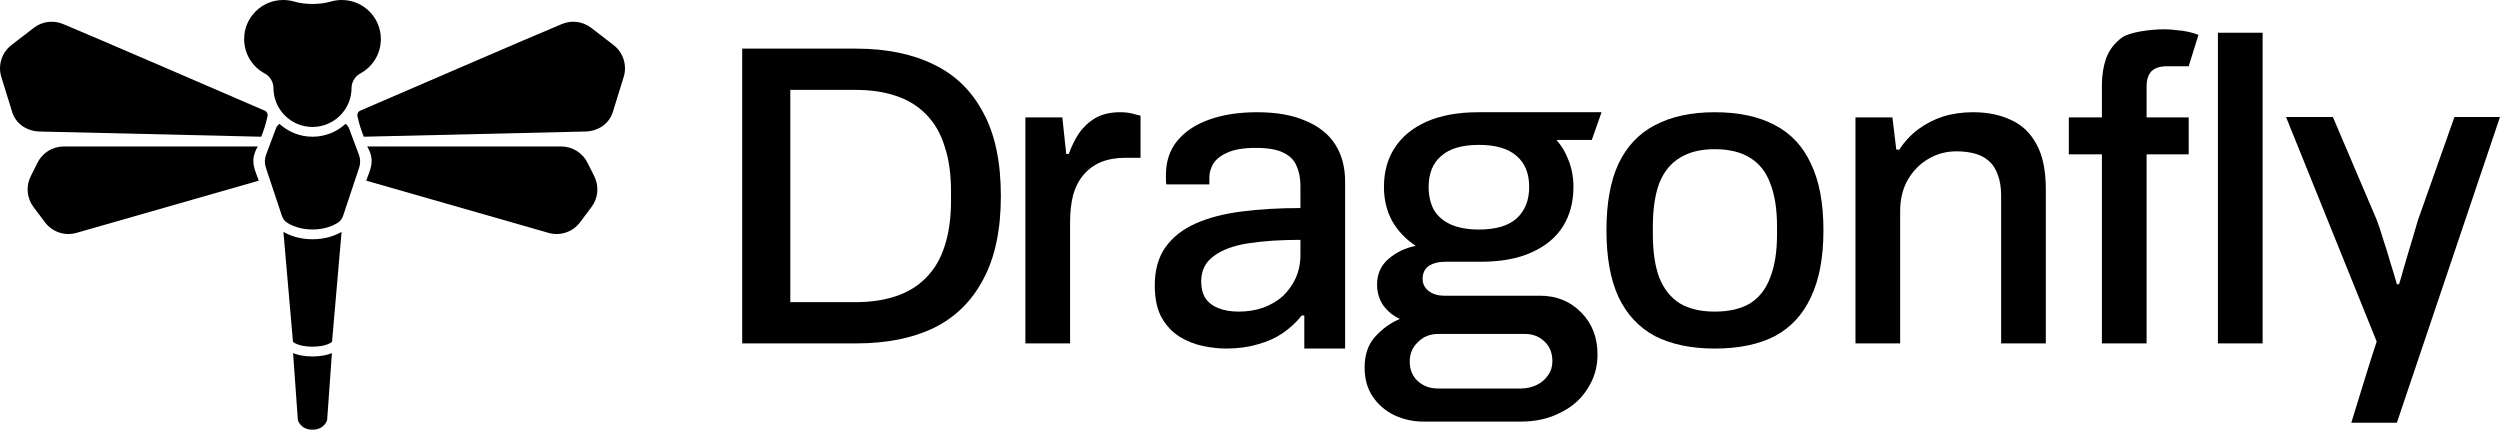
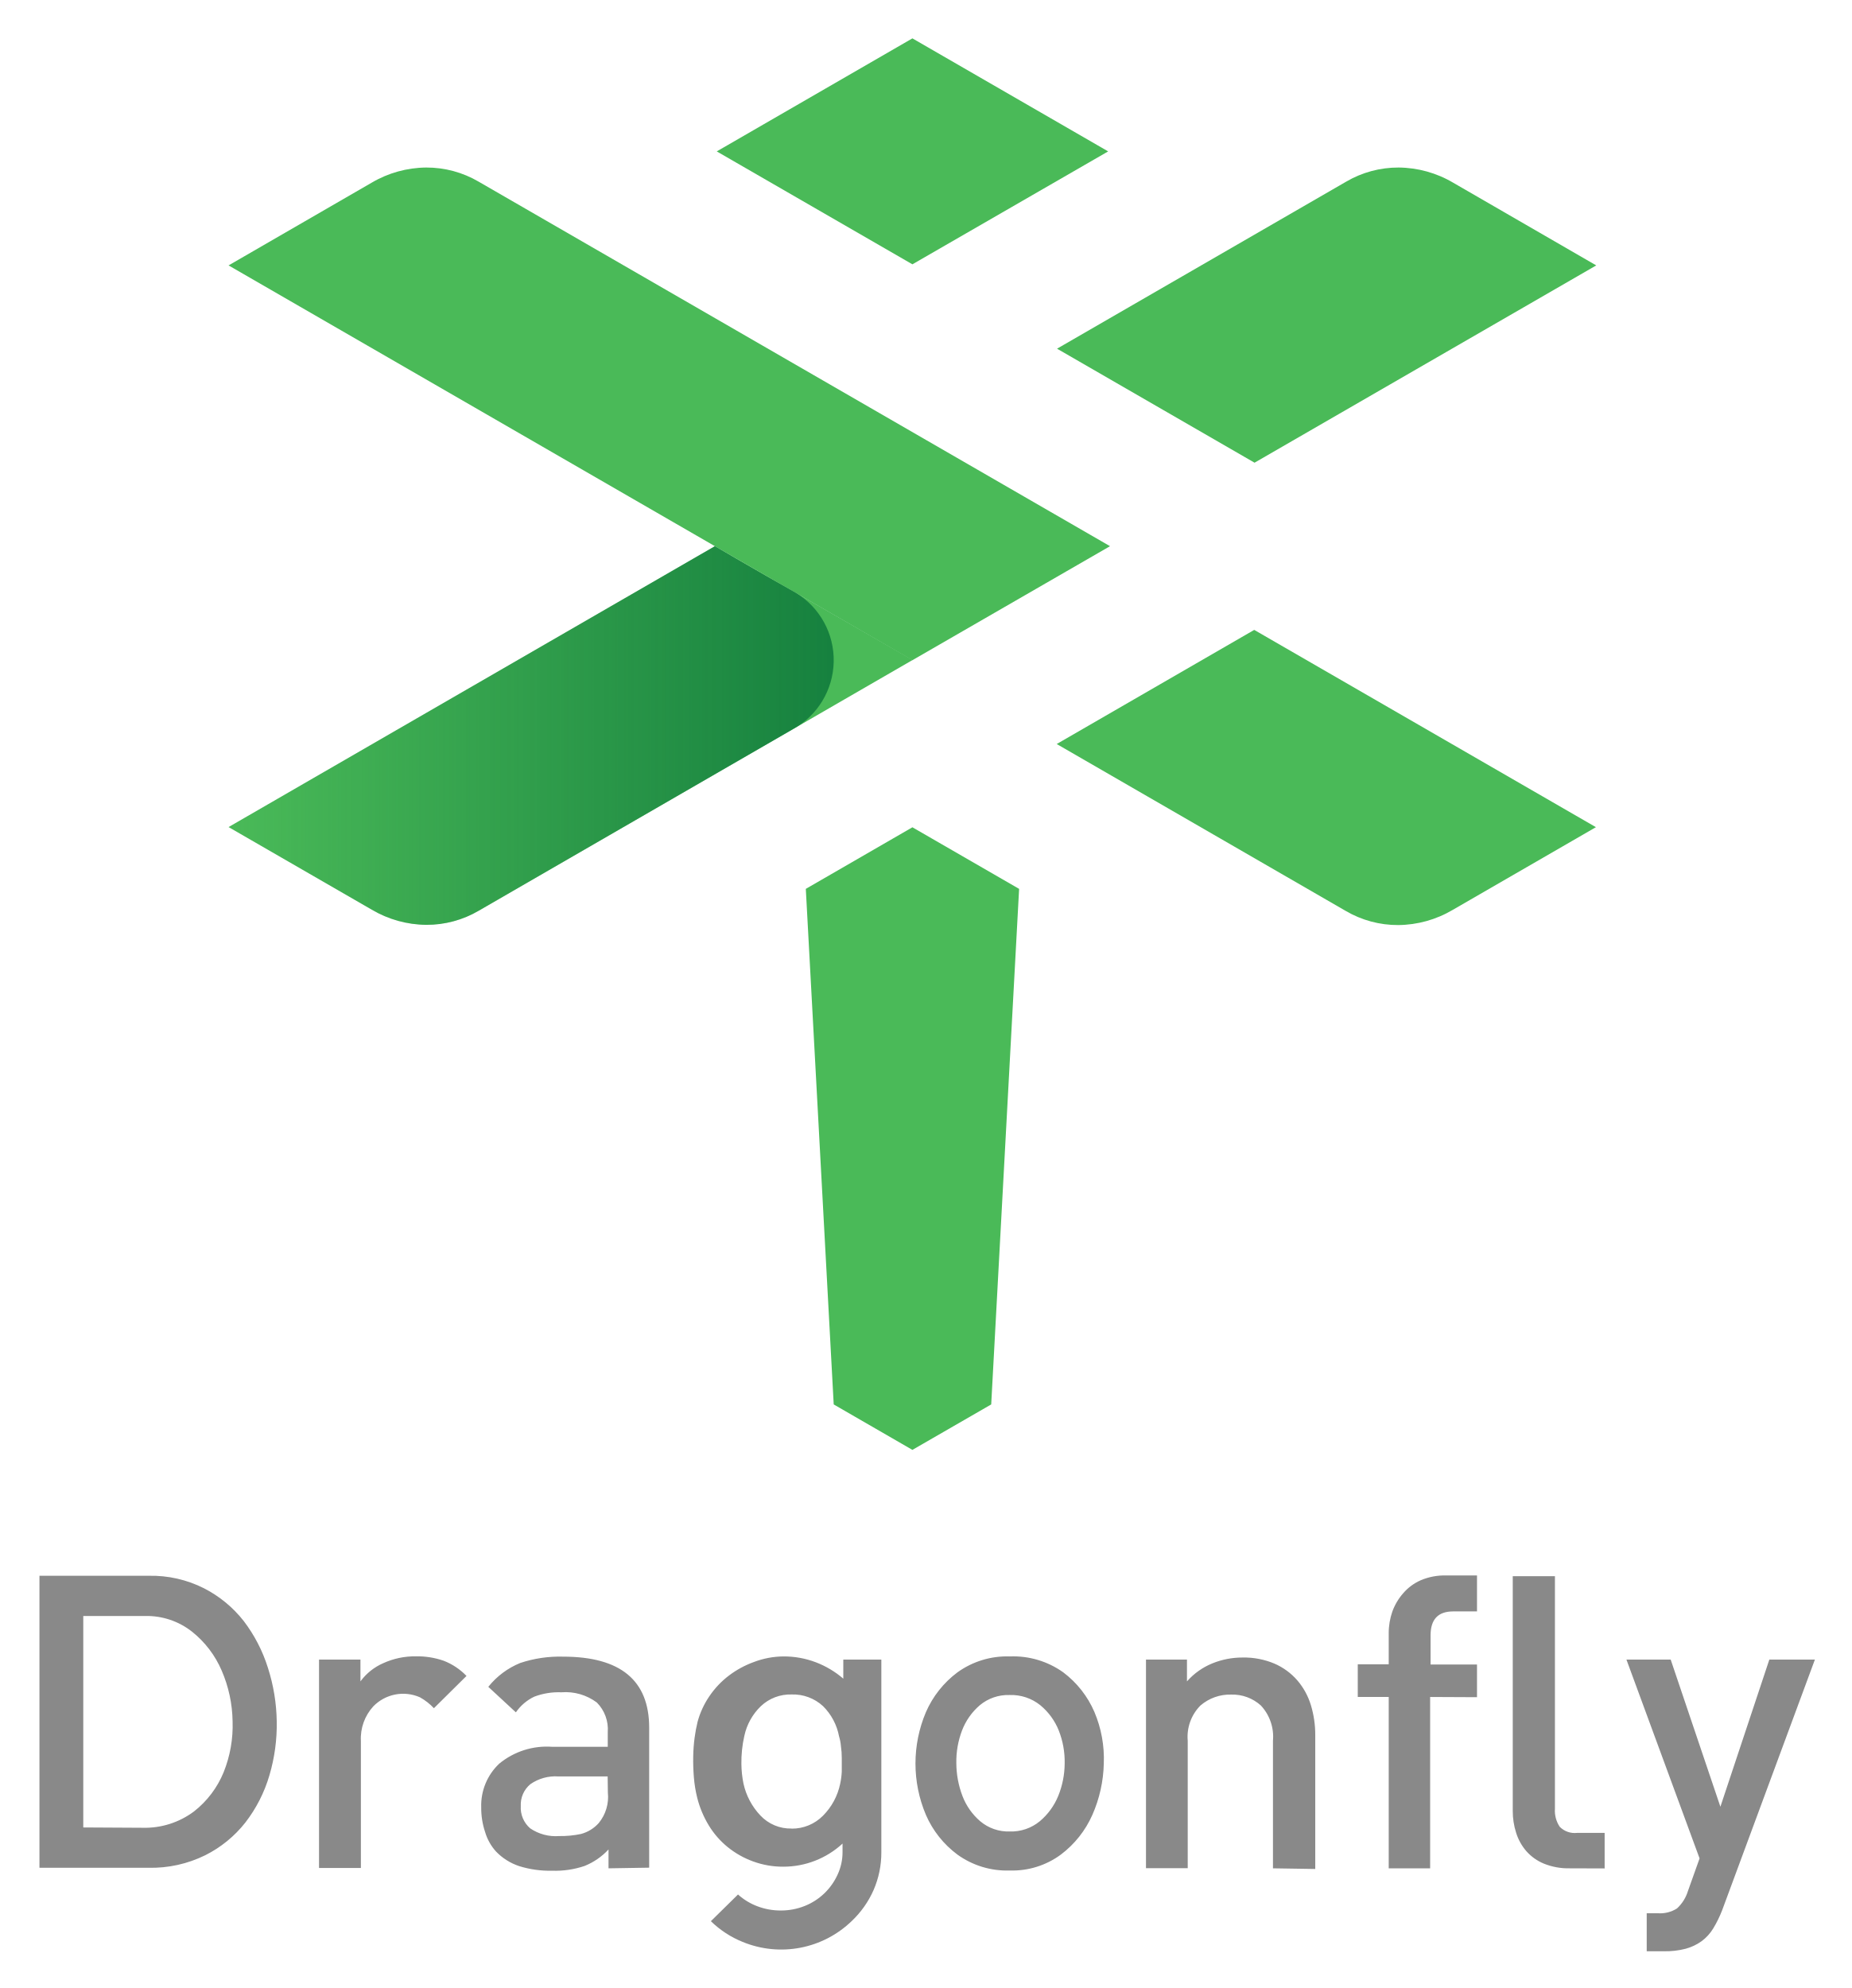
- <svg xmlns="http://www.w3.org/2000/svg" width="768" height="132" viewBox="0 0 768 132" fill="none">
-   <path d="M90.033 108.468L91.5 129C91.5 129 92.25 132 96 132C99.75 132 100.5 129 100.5 129L101.967 108.468C101.913 108.491 101.858 108.513 101.802 108.535C100.472 109.067 98.588 109.5 96 109.5C93.412 109.5 91.529 109.067 90.198 108.535C90.142 108.513 90.087 108.49 90.033 108.468Z" fill="black" />
-   <path d="M87.063 71.227L90 105C90 105 91.5 106.5 96 106.5C100.5 106.5 102 105 102 105L104.937 71.227C103.095 72.299 100.105 73.5 96 73.5C91.894 73.5 88.905 72.298 87.063 71.227Z" fill="black" />
-   <path d="M85.852 38.047C85.37 38.386 84.987 38.868 84.77 39.447L81.746 47.511C81.263 48.798 81.237 50.211 81.672 51.515L86.552 66.156C86.847 67.04 87.34 67.852 88.122 68.358C89.493 69.245 92.119 70.5 96 70.5C99.881 70.5 102.507 69.245 103.878 68.358C104.66 67.852 105.153 67.04 105.448 66.156L110.328 51.515C110.763 50.211 110.737 48.798 110.254 47.511L107.23 39.447C107.013 38.868 106.63 38.386 106.147 38.047C103.477 40.501 99.913 42 96 42C92.087 42 88.523 40.501 85.852 38.047Z" fill="black" />
-   <path d="M84 27C84 25.205 82.935 23.436 81.352 22.59C77.572 20.57 75 16.585 75 12C75 5.373 80.373 0 87 0C88.158 0 89.277 0.164 90.336 0.47C93.804 1.471 98.197 1.471 101.664 0.47C102.723 0.164 103.843 0 105 0C111.627 0 117 5.373 117 12C117 16.585 114.428 20.57 110.649 22.59C109.066 23.436 108 25.205 108 27C108 33.627 102.627 39 96 39C89.373 39 84 33.627 84 27Z" fill="black" />
-   <path d="M19.5 45H79.2C76.5 49.5 78.458 52.374 79.5 55.5L23.451 71.551C19.872 72.559 16.042 71.263 13.811 68.288L10.284 63.585C8.238 60.858 7.909 57.209 9.434 54.16L11.527 49.975C13.039 46.95 16.119 45.029 19.5 45Z" fill="black" />
-   <path d="M80.25 42L12 40.399C8.19 40.24 4.857 38.043 3.735 34.399L0.398 23.621C0.132 22.756 0.002 21.874 3.3493e-05 21C-0.007 18.247 1.251 15.582 3.51 13.843L10.395 8.543C12.976 6.556 16.429 6.118 19.423 7.399C27.133 10.575 73.387 30.561 81.337 33.997C82.019 34.292 82.359 35.031 82.177 35.752C82.047 36.264 81.894 36.882 81.75 37.5C81.328 39.304 80.25 42 80.25 42Z" fill="black" />
-   <path d="M172.5 45H112.8C115.5 49.5 113.542 52.374 112.5 55.5L168.549 71.551C172.128 72.559 175.958 71.263 178.189 68.288L181.716 63.585C183.762 60.858 184.091 57.209 182.566 54.16L180.473 49.975C178.961 46.95 175.881 45.029 172.5 45Z" fill="black" />
-   <path d="M111.75 42L180 40.399C183.81 40.24 187.143 38.043 188.265 34.399L191.602 23.621C191.868 22.756 191.998 21.874 192 21C192.008 18.247 190.749 15.582 188.49 13.843L181.605 8.543C179.024 6.556 175.571 6.118 172.577 7.399C164.867 10.575 118.613 30.561 110.663 33.997C109.981 34.292 109.641 35.031 109.823 35.752C109.953 36.264 110.106 36.882 110.25 37.5C110.672 39.304 111.75 42 111.75 42Z" fill="black" />
-   <path d="M647.024 17.844C646.144 20.396 645.704 23.124 645.704 26.028V36.06H635.54V47.412H645.704V105.492H659.432V47.412H672.368V36.06H659.432V26.556C659.432 24.532 659.916 22.992 660.884 21.936C661.94 20.88 663.524 20.352 665.636 20.352H672.368L675.368 10.716C674.488 10.364 673.476 10.056 672.332 9.792C671.188 9.528 669.956 9.352 668.636 9.264C667.404 9.088 666.172 9 664.94 9C660.628 9 654.284 9.836 651.908 11.508C649.62 13.18 647.992 15.292 647.024 17.844Z" fill="black" />
-   <path fill-rule="evenodd" clip-rule="evenodd" d="M286.872 100.74C280.272 103.908 272.308 105.492 262.98 105.492H228V14.94H262.98C272.308 14.94 280.272 16.568 286.872 19.824C293.472 22.992 298.532 27.92 302.052 34.608C305.66 41.208 307.464 49.744 307.464 60.216C307.464 70.6 305.66 79.136 302.052 85.824C298.532 92.512 293.472 97.484 286.872 100.74ZM275.256 29.46C271.648 28.228 267.512 27.612 262.848 27.612H242.784V92.82H262.848C267.512 92.82 271.648 92.204 275.256 90.972C278.952 89.74 282.032 87.848 284.496 85.296C287.048 82.744 288.94 79.532 290.172 75.66C291.492 71.7 292.152 67.036 292.152 61.668V58.896C292.152 53.44 291.492 48.776 290.172 44.904C288.94 40.944 287.048 37.688 284.496 35.136C282.032 32.584 278.952 30.692 275.256 29.46Z" fill="black" />
-   <path d="M329.652 59.952C329.036 62.416 328.728 65.188 328.728 68.268V105.492H315V36.06H326.352L327.54 47.28H328.332C329.124 45.08 330.136 43.012 331.368 41.076C332.688 39.14 334.36 37.556 336.384 36.324C338.496 35.092 341.048 34.476 344.04 34.476C345.448 34.476 346.68 34.608 347.736 34.872C348.88 35.136 349.76 35.356 350.376 35.532V48.468H345.756C342.94 48.468 340.432 48.908 338.232 49.788C336.12 50.668 334.316 51.988 332.82 53.748C331.412 55.42 330.356 57.488 329.652 59.952Z" fill="black" />
-   <path fill-rule="evenodd" clip-rule="evenodd" d="M369.531 106.284C372.083 106.812 374.459 107.076 376.659 107.076C380.267 107.076 383.523 106.636 386.427 105.756C389.331 104.964 391.883 103.82 394.083 102.324C396.371 100.74 398.307 98.936 399.891 96.912H400.683V107.076L413.22 107.064L413.223 55.86C413.223 51.372 412.211 47.544 410.187 44.376C408.163 41.208 405.127 38.788 401.079 37.116C397.119 35.356 392.147 34.476 386.163 34.476C380.619 34.476 375.735 35.224 371.511 36.72C367.287 38.216 363.987 40.416 361.611 43.32C359.323 46.136 358.179 49.612 358.179 53.748V55.332C358.179 55.772 358.223 56.212 358.311 56.652H371.511V54.672C371.511 53.088 371.907 51.636 372.699 50.316C373.579 48.908 375.031 47.764 377.055 46.884C379.167 45.916 382.071 45.432 385.767 45.432C389.463 45.432 392.279 45.916 394.215 46.884C396.239 47.852 397.603 49.216 398.307 50.976C399.099 52.736 399.495 54.76 399.495 57.048V63.912C392.983 63.912 386.955 64.264 381.411 64.968C375.955 65.672 371.247 66.904 367.287 68.664C363.327 70.424 360.247 72.844 358.047 75.924C355.847 79.004 354.747 82.92 354.747 87.672C354.747 91.72 355.451 95.02 356.859 97.572C358.267 100.036 360.071 101.972 362.271 103.38C364.559 104.788 366.979 105.756 369.531 106.284ZM388.011 94.536C385.723 95.328 383.215 95.724 380.487 95.724C378.111 95.724 376.043 95.372 374.283 94.668C372.523 93.964 371.203 92.952 370.323 91.632C369.443 90.224 369.003 88.508 369.003 86.484C369.003 83.14 370.279 80.544 372.831 78.696C375.383 76.76 378.947 75.44 383.523 74.736C388.099 74.032 393.423 73.68 399.495 73.68V78.3C399.495 80.852 399.011 83.228 398.043 85.428C397.075 87.54 395.755 89.388 394.083 90.972C392.411 92.468 390.387 93.656 388.011 94.536Z" fill="black" />
-   <path fill-rule="evenodd" clip-rule="evenodd" d="M437.293 129.516C434.125 129.516 431.133 128.856 428.317 127.536C425.589 126.216 423.389 124.324 421.717 121.86C420.045 119.396 419.209 116.404 419.209 112.884C419.209 109.012 420.265 105.888 422.377 103.512C424.577 101.048 427.129 99.2 430.033 97.968C427.921 97 426.205 95.592 424.885 93.744C423.653 91.896 423.037 89.784 423.037 87.408C423.037 84.152 424.225 81.512 426.601 79.488C428.977 77.464 431.749 76.144 434.917 75.528C431.837 73.504 429.417 70.952 427.657 67.872C425.985 64.792 425.149 61.316 425.149 57.444C425.149 52.78 426.249 48.776 428.449 45.432C430.649 42 433.905 39.316 438.217 37.38C442.617 35.444 447.941 34.476 454.189 34.476H492L489 42.984H478.124C479.646 44.685 480.82 46.601 481.645 48.732C482.789 51.372 483.361 54.276 483.361 57.444C483.361 62.02 482.305 66.024 480.193 69.456C478.081 72.888 474.869 75.572 470.557 77.508C466.333 79.444 461.097 80.412 454.849 80.412H444.025C441.913 80.412 440.197 80.852 438.877 81.732C437.645 82.612 437.029 83.932 437.029 85.692C437.029 87.188 437.645 88.42 438.877 89.388C440.109 90.356 441.737 90.84 443.761 90.84H473.065C478.169 90.84 482.393 92.556 485.737 95.988C489.081 99.332 490.753 103.644 490.753 108.924C490.753 112.796 489.741 116.272 487.717 119.352C485.781 122.52 483.009 124.984 479.401 126.744C475.881 128.592 471.789 129.516 467.125 129.516H437.293ZM435.445 116.976C437.117 118.56 439.229 119.352 441.781 119.352H466.993C468.841 119.352 470.513 119 472.009 118.296C473.505 117.592 474.693 116.58 475.573 115.26C476.453 114.028 476.893 112.62 476.893 111.036C476.893 108.396 476.057 106.328 474.385 104.832C472.801 103.336 470.821 102.588 468.445 102.588H441.781C439.317 102.588 437.249 103.424 435.577 105.096C433.905 106.68 433.069 108.66 433.069 111.036C433.069 113.5 433.861 115.48 435.445 116.976ZM454.321 70.512C459.513 70.512 463.385 69.368 465.937 67.08C468.489 64.704 469.765 61.492 469.765 57.444C469.765 53.308 468.489 50.14 465.937 47.94C463.385 45.652 459.513 44.508 454.321 44.508C449.129 44.508 445.257 45.652 442.705 47.94C440.153 50.14 438.877 53.308 438.877 57.444C438.877 60.084 439.405 62.416 440.461 64.44C441.605 66.376 443.321 67.872 445.609 68.928C447.985 69.984 450.889 70.512 454.321 70.512Z" fill="black" />
-   <path fill-rule="evenodd" clip-rule="evenodd" d="M508.416 103.248C513.432 105.8 519.548 107.076 526.764 107.076C534.156 107.076 540.316 105.8 545.244 103.248C550.172 100.608 553.868 96.604 556.332 91.236C558.884 85.868 560.16 79.048 560.16 70.776C560.16 62.416 558.884 55.596 556.332 50.316C553.868 44.948 550.172 40.988 545.244 38.436C540.316 35.796 534.156 34.476 526.764 34.476C519.548 34.476 513.432 35.796 508.416 38.436C503.488 40.988 499.748 44.948 497.196 50.316C494.732 55.596 493.5 62.416 493.5 70.776C493.5 79.048 494.732 85.868 497.196 91.236C499.748 96.604 503.488 100.608 508.416 103.248ZM537.588 93.216C534.772 94.888 531.164 95.724 526.764 95.724C522.452 95.724 518.888 94.888 516.072 93.216C513.256 91.456 511.144 88.816 509.736 85.296C508.416 81.776 507.756 77.332 507.756 71.964V69.588C507.756 64.22 508.416 59.776 509.736 56.256C511.144 52.736 513.256 50.14 516.072 48.468C518.888 46.708 522.452 45.828 526.764 45.828C531.164 45.828 534.772 46.708 537.588 48.468C540.404 50.14 542.472 52.736 543.792 56.256C545.2 59.776 545.904 64.22 545.904 69.588V71.964C545.904 77.332 545.2 81.776 543.792 85.296C542.472 88.816 540.404 91.456 537.588 93.216Z" fill="black" />
-   <path d="M586.104 55.2C584.52 57.928 583.728 61.14 583.728 64.836V105.492H570V36.06H581.352L582.54 45.96H583.464C585.136 43.408 587.116 41.296 589.404 39.624C591.692 37.952 594.2 36.676 596.928 35.796C599.744 34.916 602.824 34.476 606.168 34.476C610.568 34.476 614.44 35.268 617.784 36.852C621.128 38.348 623.724 40.812 625.572 44.244C627.508 47.676 628.476 52.296 628.476 58.104V105.492H614.748V60.216C614.748 57.576 614.396 55.376 613.692 53.616C613.076 51.856 612.152 50.448 610.92 49.392C609.688 48.336 608.236 47.588 606.564 47.148C604.892 46.708 603.044 46.488 601.02 46.488C597.852 46.488 594.948 47.28 592.308 48.864C589.756 50.36 587.688 52.472 586.104 55.2Z" fill="black" />
-   <path d="M768 35.933L736.32 129.857H722.325C722.325 129.857 729.06 107.823 730.116 104.919L702.264 35.933H716.652L730.116 67.517C730.732 69.101 731.392 71.081 732.096 73.457C732.888 75.833 733.636 78.253 734.34 80.717C735.132 83.181 735.792 85.381 736.32 87.317H736.98C737.42 85.997 737.86 84.501 738.3 82.829C738.828 81.069 739.356 79.265 739.884 77.417C740.412 75.569 740.94 73.809 741.468 72.137C741.996 70.377 742.436 68.881 742.788 67.649L754.008 35.933H768Z" fill="black" />
-   <path d="M681.344 10.056V105.492H695.072V10.056H681.344Z" fill="black" />
+ <svg xmlns="http://www.w3.org/2000/svg" role="img" viewBox="3.49 0.74 169.89 182.39">
+   <defs>
+     <linearGradient id="linear-gradient" x1="24.46" x2="103.31" y1="117.78" y2="117.78" gradientTransform="matrix(1 0 0 -1 0 186)" gradientUnits="userSpaceOnUse">
+       <stop offset="0" stop-color="#006934" stop-opacity="0" />
+       <stop offset="1" stop-color="#006934" />
+     </linearGradient>
+     <style>.cls-2{fill:#4aba58}</style>
+   </defs>
+   <path fill="#898989" d="M17.15 145.31a10.71 10.71 0 0 1 5.06 1.15 11 11 0 0 1 3.64 3 14 14 0 0 1 2.22 4.29 16.91 16.91 0 0 1 .81 4.93 16.4 16.4 0 0 1-.67 4.93 13.09 13.09 0 0 1-2.21 4.34 10.87 10.87 0 0 1-3.68 3 11.2 11.2 0 0 1-5.21 1.15h-10v-26.79zm-.58 23.12a7.53 7.53 0 0 0 4.72-1.5 8.78 8.78 0 0 0 2.72-3.6 11.45 11.45 0 0 0 .82-4.66 12.21 12.21 0 0 0-1-4.66 9.19 9.19 0 0 0-2.72-3.57 6.71 6.71 0 0 0-4.3-1.44h-5.68v19.4zm26.73-10.97a5.29 5.29 0 0 0-1.28-1 3.82 3.82 0 0 0-4.29.84 4.36 4.36 0 0 0-1.13 3.16v11.66h-3.84V153h3.8v2a5.12 5.12 0 0 1 2.09-1.67 7 7 0 0 1 3-.63 7.41 7.41 0 0 1 2.53.4 5.8 5.8 0 0 1 2.11 1.4zm16.02 14.69v-1.73a6.09 6.09 0 0 1-2.19 1.51 8.37 8.37 0 0 1-3 .44 9.41 9.41 0 0 1-3-.42 5.23 5.23 0 0 1-2.13-1.34 4.59 4.59 0 0 1-1-1.78 6.93 6.93 0 0 1-.36-2.28 5.27 5.27 0 0 1 1.65-4 6.86 6.86 0 0 1 4.86-1.55h5.1v-1.34a3.49 3.49 0 0 0-1-2.72A4.8 4.8 0 0 0 55 156a6.34 6.34 0 0 0-2.49.4 4.28 4.28 0 0 0-1.69 1.44l-2.53-2.34a7.25 7.25 0 0 1 2.93-2.19 11.44 11.44 0 0 1 3.93-.58q7.9 0 7.9 6.52v12.84zm-.08-8.43h-4.52a4 4 0 0 0-2.57.71 2.44 2.44 0 0 0-.88 2 2.5 2.5 0 0 0 .86 2.05 4.15 4.15 0 0 0 2.66.71 9.12 9.12 0 0 0 2-.19 3.34 3.34 0 0 0 1.63-1 3.78 3.78 0 0 0 .84-2.8zm16.11-11.01a8.24 8.24 0 0 1 3 .54 8.47 8.47 0 0 1 2.51 1.5V153h3.49v17.67a8.6 8.6 0 0 1-.71 3.47 8.81 8.81 0 0 1-2 2.84 9.307 9.307 0 0 1-10.02 1.92 9 9 0 0 1-2.91-1.9l2.49-2.45a5.58 5.58 0 0 0 1.8 1.09 6 6 0 0 0 2.13.38 5.88 5.88 0 0 0 2.2-.42 5.57 5.57 0 0 0 3-2.86 4.84 4.84 0 0 0 .46-2.09v-.77a8 8 0 0 1-5.44 2.12 7.92 7.92 0 0 1-2.76-.48 8.08 8.08 0 0 1-2.34-1.32 7.75 7.75 0 0 1-1.74-2 9.25 9.25 0 0 1-1.05-2.51 11.53 11.53 0 0 1-.31-1.9 18.94 18.94 0 0 1-.06-1.9 14.82 14.82 0 0 1 .13-1.74 13.999 13.999 0 0 1 .27-1.44 7.76 7.76 0 0 1 1.09-2.36 8 8 0 0 1 1.78-1.88 8.7 8.7 0 0 1 2.3-1.25 7.79 7.79 0 0 1 2.69-.51zm.77 15.8a4 4 0 0 0 2.88-1.19 5.81 5.81 0 0 0 1.57-2.91 6.92 6.92 0 0 0 .15-1.13v-1.23a7.576 7.576 0 0 0-.08-1.13 4.27 4.27 0 0 0-.17-.88 5.27 5.27 0 0 0-1.47-2.77 4.05 4.05 0 0 0-2.88-1.07 3.93 3.93 0 0 0-2.82 1.07 5.33 5.33 0 0 0-1.52 2.73 10.92 10.92 0 0 0-.27 2.59 9.53 9.53 0 0 0 .19 1.78 6.19 6.19 0 0 0 1.55 2.93 3.8 3.8 0 0 0 2.87 1.2zm20.01-15.8a7.89 7.89 0 0 1 4.91 1.46 9 9 0 0 1 2.86 3.64 11 11 0 0 1 .86 4.72 12.36 12.36 0 0 1-1.05 4.72 9.25 9.25 0 0 1-2.89 3.64 7.5 7.5 0 0 1-4.68 1.46 7.77 7.77 0 0 1-4.81-1.46 9 9 0 0 1-2.89-3.64 12.07 12.07 0 0 1 0-9.43 9.08 9.08 0 0 1 2.88-3.64 7.76 7.76 0 0 1 4.81-1.47zm0 16.06a4.13 4.13 0 0 0 2.76-.94 6 6 0 0 0 1.69-2.32 8.05 8.05 0 0 0 .59-3 7.8 7.8 0 0 0-.54-3 5.78 5.78 0 0 0-1.69-2.32 4.26 4.26 0 0 0-2.82-.94 4.06 4.06 0 0 0-2.74.94 5.77 5.77 0 0 0-1.63 2.32 8 8 0 0 0-.52 3 8.56 8.56 0 0 0 .56 3 5.76 5.76 0 0 0 1.63 2.32 4 4 0 0 0 2.71.94zm24.15 3.38v-11.7a4.2 4.2 0 0 0-1.11-3.24 3.89 3.89 0 0 0-2.72-1 4.15 4.15 0 0 0-2.82 1 4.07 4.07 0 0 0-1.17 3.24v11.69h-3.83V153h3.76v2a6.24 6.24 0 0 1 2.32-1.65 7.32 7.32 0 0 1 2.78-.54 7.16 7.16 0 0 1 2.93.56 5.88 5.88 0 0 1 2.09 1.53 6.29 6.29 0 0 1 1.25 2.28 9.34 9.34 0 0 1 .4 2.76v12.27zm14.42-15.72v15.72h-3.8v-15.72h-2.84v-3h2.84v-2.83a6 6 0 0 1 .33-2 5.26 5.26 0 0 1 1-1.69 4.5 4.5 0 0 1 1.61-1.19 5.61 5.61 0 0 1 2.32-.44H139v3.3h-2.19q-2.07 0-2.07 2.19v2.68H139v3zm12.8 15.72a6 6 0 0 1-2.34-.42 4.37 4.37 0 0 1-1.63-1.15 4.73 4.73 0 0 1-.94-1.69 6.47 6.47 0 0 1-.31-2v-21.54h3.87v21.32a2.65 2.65 0 0 0 .44 1.67 1.93 1.93 0 0 0 1.59.56h2.53v3.26zm13.99 3.85a10.69 10.69 0 0 1-.82 1.67 4.1 4.1 0 0 1-1.07 1.17 4.52 4.52 0 0 1-1.46.69 7.41 7.41 0 0 1-2 .23h-1.57v-3.49h1a2.88 2.88 0 0 0 1.78-.44 3.6 3.6 0 0 0 1-1.59l1.07-3-6.71-18.24h4.06l4.56 13.5 4.49-13.5H170z" />
+   <g id="_编组_" data-name="编组">
+     <g id="_编组_2" data-name="编组 2">
+       <path id="_路径_" d="M105.16 14.63L87.2 4.26 69.25 14.63 87.2 24.99l17.96-10.36z" class="cls-2" data-name="路径" />
+       <path id="_路径_2" d="M77.42 82.29l2.56 47.3 7.22 4.17 7.23-4.17 2.56-47.3-9.79-5.65-9.78 5.65z" class="cls-2" data-name="路径 2" />
+       <path id="_路径_3" d="M118.59 43.19l31.35-18.1-13.13-7.59a10 10 0 0 0-5-1.39 9.44 9.44 0 0 0-4.82 1.3l-26.52 15.32z" class="cls-2" data-name="路径 3" />
+       <path id="_路径_4" d="M118.56 58.53l31.35 18.1-13.14 7.59a10 10 0 0 1-5 1.39 9.44 9.44 0 0 1-4.82-1.3L100.44 69z" class="cls-2" data-name="路径 4" />
+       <path id="_路径_5" d="M69.08 50.85L24.46 76.62 37.6 84.2a10 10 0 0 0 5 1.39 9.44 9.44 0 0 0 4.82-1.3l39.8-23z" class="cls-2" data-name="路径 5" />
+       <path id="_路径_6" d="M87.2 61.31L24.46 25.09l13.13-7.59a10 10 0 0 1 5-1.39 9.44 9.44 0 0 1 4.82 1.3l57.92 33.44z" class="cls-2" data-name="路径 6" />
+       <path id="_路径_7" fill="url(#linear-gradient)" d="M69.08 50.85L24.46 76.62 37.6 84.2a10 10 0 0 0 5 1.39 9.44 9.44 0 0 0 4.82-1.3l28.8-16.64a7.23 7.23 0 0 0 .29-12.52c-4.1-2.3-7.43-4.28-7.43-4.28z" data-name="路径 7" />
+     </g>
+   </g>
</svg>
